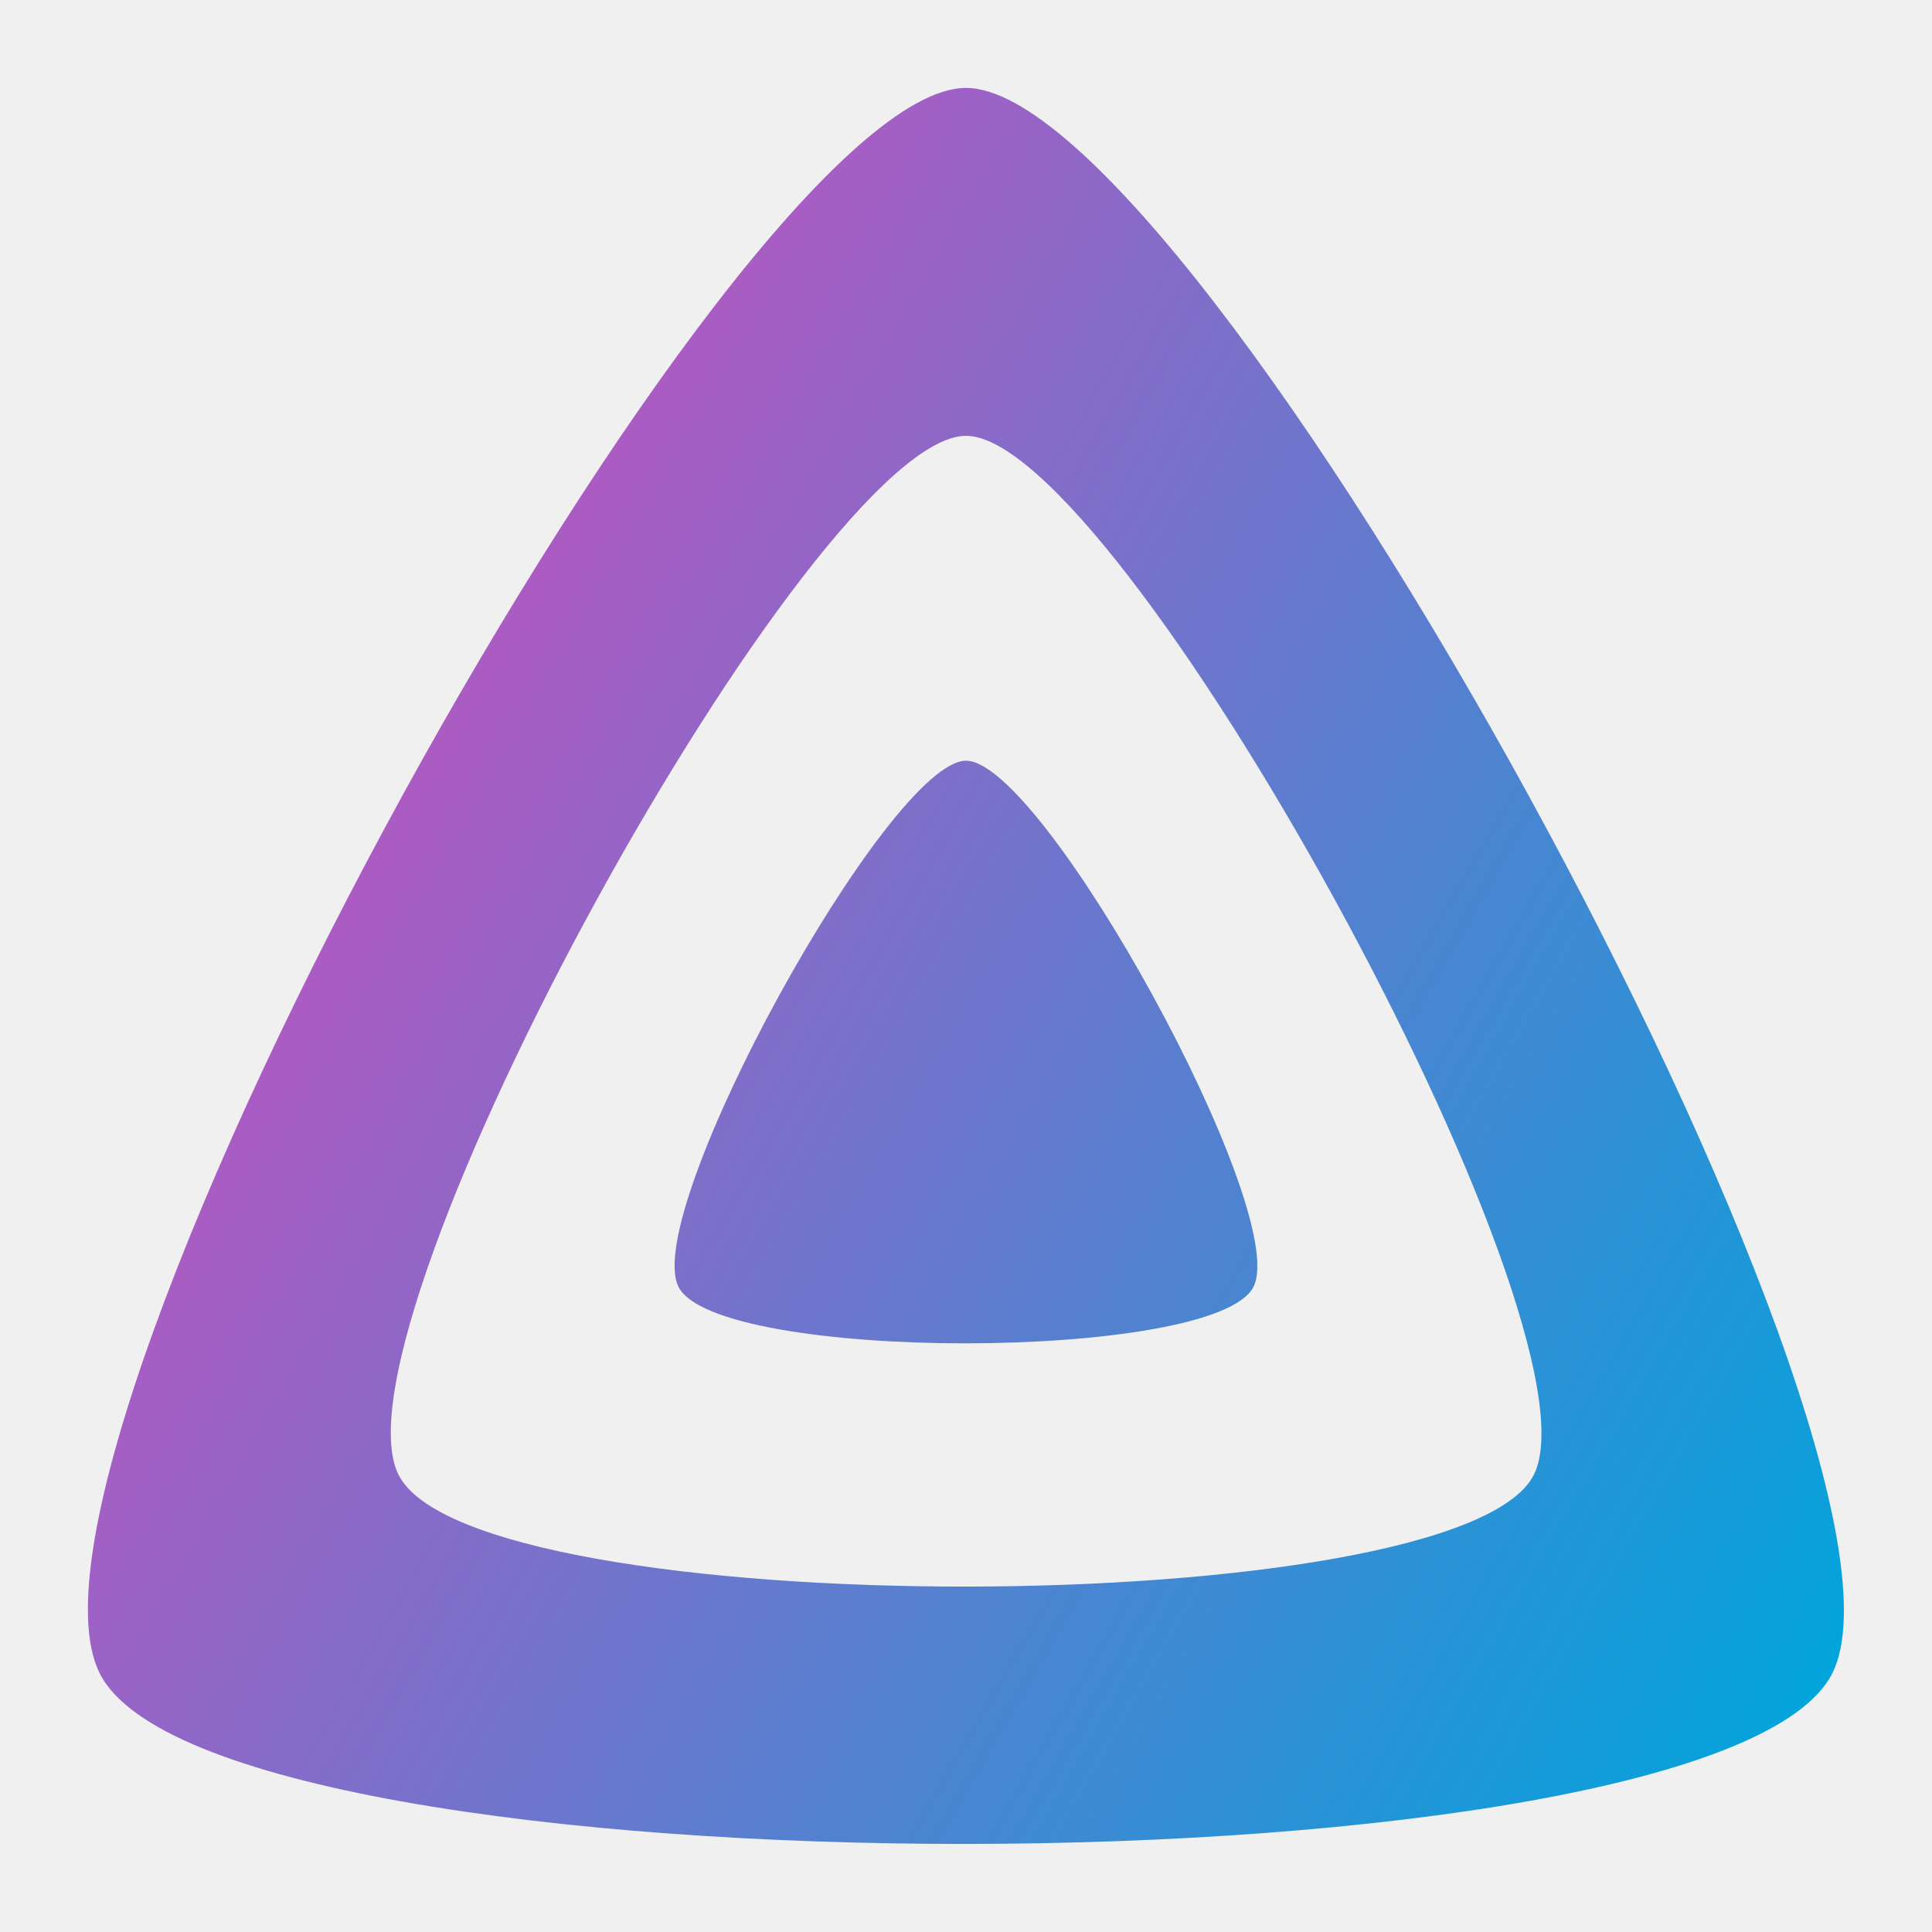
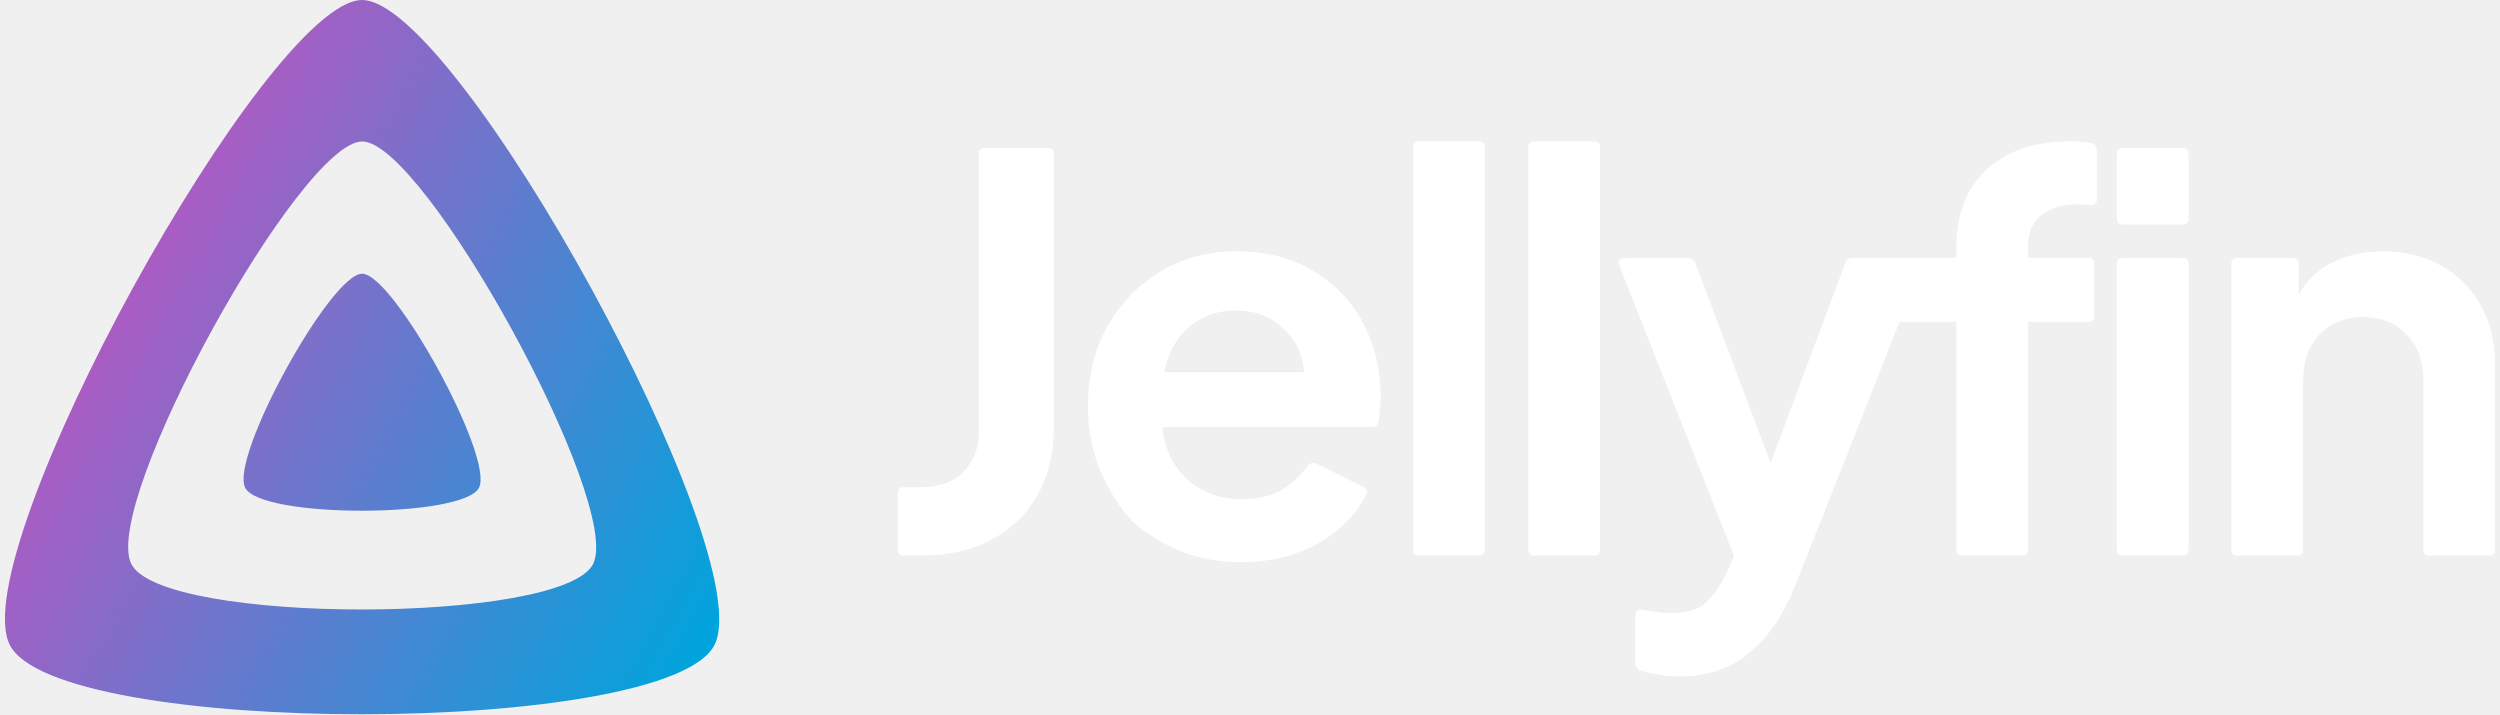
- <svg xmlns="http://www.w3.org/2000/svg" version="1.1" id="icon-transparent" viewBox="0 0 512 512">
+ <svg xmlns="http://www.w3.org/2000/svg" width="252" height="72" fill="none">
+   <path fill="url(#a)" d="M24.711 49.158c-1.552-3.116 8.626-21.57 11.788-21.57 3.167.002 13.323 18.488 11.788 21.57-1.535 3.081-22.025 3.115-23.577 0z" />
+   <path fill="url(#a)" fill-rule="evenodd" d="M.98 64.996C-3.695 55.606 26.977.001 36.5.001c9.533 0 40.153 55.713 35.527 64.995s-66.368 9.391-71.045 0m12.255-8.148c3.065 6.152 43.518 6.084 46.548 0 3.03-6.086-17.033-42.587-23.275-42.587S10.17 50.695 13.234 56.848z" clip-rule="evenodd" />
+   <path fill="#FFF" d="M143.24 14.254c-.28 0-.418 0-.525.055a.5.5 0 0 0-.221.218c-.054.107-.053.248-.053.528V55.2c0 .28 0 .42.053.527.048.094.127.17.22.219.108.054.246.055.526.055h5.625c.28 0 .42-.001.527-.055a.5.5 0 0 0 .22-.219c.053-.107.054-.247.054-.527V15.055c0-.28 0-.42-.055-.528a.5.5 0 0 0-.219-.218c-.107-.055-.247-.055-.527-.055zm11.621 0c-.28 0-.42 0-.527.055a.5.5 0 0 0-.22.218c-.053.107-.054.248-.054.528V55.2c0 .28 0 .42.055.527.048.094.124.17.219.219.107.054.247.055.527.055h5.623c.28 0 .42-.001.527-.055a.5.5 0 0 0 .22-.219c.054-.107.054-.247.054-.527V15.055c0-.28 0-.42-.055-.528a.5.5 0 0 0-.219-.218c-.107-.055-.247-.055-.527-.055zm53.693 0q-5.184 0-8.273 2.813-3.088 2.812-3.088 7.94V26h-10.166c-.3 0-.451 0-.58.049a.75.75 0 0 0-.295.207c-.091.104-.143.244-.248.525l-7.43 19.898-7.484-19.902c-.105-.28-.157-.42-.248-.523a.76.76 0 0 0-.297-.205c-.13-.05-.28-.049-.578-.049h-5.768c-.394 0-.59.001-.717.084a.5.5 0 0 0-.213.312c-.03.148.04.331.186.698L174.779 56l-.662 1.6q-.885 1.874-2.041 3.033-1.103 1.158-3.584 1.158-.884 0-1.875-.166a13 13 0 0 1-.729-.102c-.389-.065-.584-.097-.709-.05a.47.47 0 0 0-.26.218c-.066.116-.066.3-.066.664v4.328c0 .243 0 .365.045.48a.74.74 0 0 0 .19.268c.094.081.192.115.39.184a8 8 0 0 0 1.47.351q1.159.22 2.372.221 4.245 0 7.058-2.426 2.867-2.37 4.577-6.728l10.518-26.58h5.72v22.746c0 .28 0 .42.055.527a.5.5 0 0 0 .219.219c.107.054.245.055.525.055h5.625c.28 0 .421-.001.527-.055a.5.5 0 0 0 .22-.219c.054-.107.054-.247.054-.527V32.453h5.873c.28 0 .418 0 .525-.055a.5.5 0 0 0 .22-.219c.053-.106.054-.247.054-.527V26.8c0-.28 0-.42-.055-.527a.5.5 0 0 0-.219-.219c-.107-.054-.245-.054-.525-.054h-5.873v-.992q0-2.261 1.322-3.31 1.38-1.102 3.75-1.103.455 0 .94.045c.345.032.518.047.634-.004a.48.48 0 0 0 .24-.22c.062-.112.061-.275.061-.6v-4.428c0-.304 0-.455-.06-.587a.7.7 0 0 0-.248-.286c-.122-.078-.261-.096-.537-.134a14 14 0 0 0-1.965-.127zm-109.09.662c-.28 0-.42 0-.527.055a.5.5 0 0 0-.22.219c-.053.107-.054.245-.054.525v27.822q.001 2.536-1.6 4.08-1.543 1.489-4.19 1.49h-1.571c-.28 0-.42 0-.527.053a.5.5 0 0 0-.22.22c-.053.108-.052.246-.052.526v5.293c0 .28 0 .42.053.527a.5.5 0 0 0 .219.22c.107.053.247.054.527.054h1.57q4.083 0 7.06-1.6 3.034-1.599 4.632-4.467 1.655-2.867 1.656-6.671V15.715c0-.28-.002-.419-.057-.526a.5.5 0 0 0-.216-.219c-.107-.054-.248-.054-.528-.054zm114.53 0c-.163.003-.262.014-.342.055a.5.5 0 0 0-.217.219c-.055.107-.054.245-.054.525v6.121c0 .28 0 .42.054.527a.5.5 0 0 0 .217.22c.107.054.248.054.528.054h5.625c.28 0 .418 0 .525-.055a.5.5 0 0 0 .22-.219c.055-.107.053-.247.053-.527v-6.121c0-.28.001-.418-.052-.525a.5.5 0 0 0-.221-.22c-.107-.054-.245-.054-.525-.054zm-89.436 10.422q-4.191 0-7.611 2.041-3.363 2.04-5.348 5.57-1.93 3.475-1.93 7.997 0 4.355 1.93 7.94c1.93 3.586 3.088 4.284 5.404 5.68q3.474 2.097 8.106 2.096 4.576 0 7.996-2.04 3.094-1.867 4.527-4.606c.114-.22.172-.33.172-.451a.53.53 0 0 0-.1-.3c-.072-.097-.19-.156-.43-.273l-4.269-2.093c-.312-.154-.468-.232-.607-.239a.6.6 0 0 0-.352.084c-.122.068-.243.225-.484.541a8.2 8.2 0 0 1-2.207 1.987q-1.71 1.048-4.191 1.048-3.255.001-5.46-1.984-2.205-1.986-2.535-5.295h21.057c.2 0 .298 0 .393-.04a.55.55 0 0 0 .207-.167c.06-.083.078-.167.115-.332q.09-.392.121-.84.11-.827.11-1.654 0-4.025-1.71-7.334t-4.962-5.295q-3.255-2.04-7.942-2.041m115.64 0q-2.813 0-5.074 1.104a7.9 7.9 0 0 0-3.418 3.254V26.8c0-.28 0-.42-.055-.527a.5.5 0 0 0-.219-.22c-.107-.054-.247-.054-.527-.054h-5.182c-.28 0-.42 0-.527.055a.5.5 0 0 0-.219.219c-.054.107-.054.247-.054.527v28.398c0 .28 0 .42.054.527a.5.5 0 0 0 .22.22c.106.053.246.054.526.054h5.623c.28 0 .42 0 .528-.055a.5.5 0 0 0 .219-.219c.054-.107.054-.247.054-.527v-16.79q.001-2.922 1.655-4.687 1.71-1.766 4.412-1.766 2.702.001 4.355 1.766 1.71 1.71 1.71 4.687v16.791c0 .28-.001.42.054.527a.5.5 0 0 0 .219.22c.107.053.247.054.527.054h5.625c.28 0 .42 0 .527-.055a.5.5 0 0 0 .217-.219c.055-.107.057-.247.057-.527v-18.5q-.001-3.365-1.436-5.9a10.1 10.1 0 0 0-4.025-4.028q-2.537-1.434-5.846-1.433M214.182 26c-.28 0-.42 0-.527.055a.5.5 0 0 0-.217.219c-.055.107-.055.247-.055.527v28.398c0 .28 0 .42.055.527a.5.5 0 0 0 .217.22c.107.053.247.054.527.054h5.625c.28 0 .418 0 .525-.055a.5.5 0 0 0 .221-.219c.054-.107.053-.247.053-.527V26.801c0-.28 0-.42-.053-.527a.5.5 0 0 0-.22-.22c-.108-.054-.246-.054-.526-.054zm-89.621 5.295q2.868 0 4.742 1.764 1.93 1.71 2.15 4.467h-14.116q.607-2.978 2.537-4.577 1.985-1.654 4.687-1.654" />
  <defs>
-     <linearGradient id="linear-gradient" gradientUnits="userSpaceOnUse" x1="110.25" y1="213.3" x2="496.14" y2="436.09">
-       <stop offset="0" style="stop-color:#AA5CC3" />
-       <stop offset="1" style="stop-color:#00A4DC" />
+     <linearGradient id="a" x1="47" x2="107" y1="84" y2="117" gradientTransform="translate(-34.501 -54)" gradientUnits="userSpaceOnUse">
+       <stop offset="0" stop-color="#AA5CC3" />
+       <stop offset="1" stop-color="#00A4DC" />
    </linearGradient>
  </defs>
-   <g id="icon-transparent">
-     <path id="inner-shape" d="M256,201.6c-20.4,0-86.2,119.3-76.2,139.4s142.5,19.9,152.4,0S276.5,201.6,256,201.6z" fill="url(#linear-gradient)" />
-     <path id="outer-shape" d="M256,23.3c-61.6,0-259.8,359.4-229.6,420.1s429.3,60,459.2,0S317.6,23.3,256,23.3z   M406.5,390.8c-19.6,39.3-281.1,39.8-300.9,0s110.1-275.3,150.4-275.3S426.1,351.4,406.5,390.8z" fill="url(#linear-gradient)" />
-   </g>
</svg>
